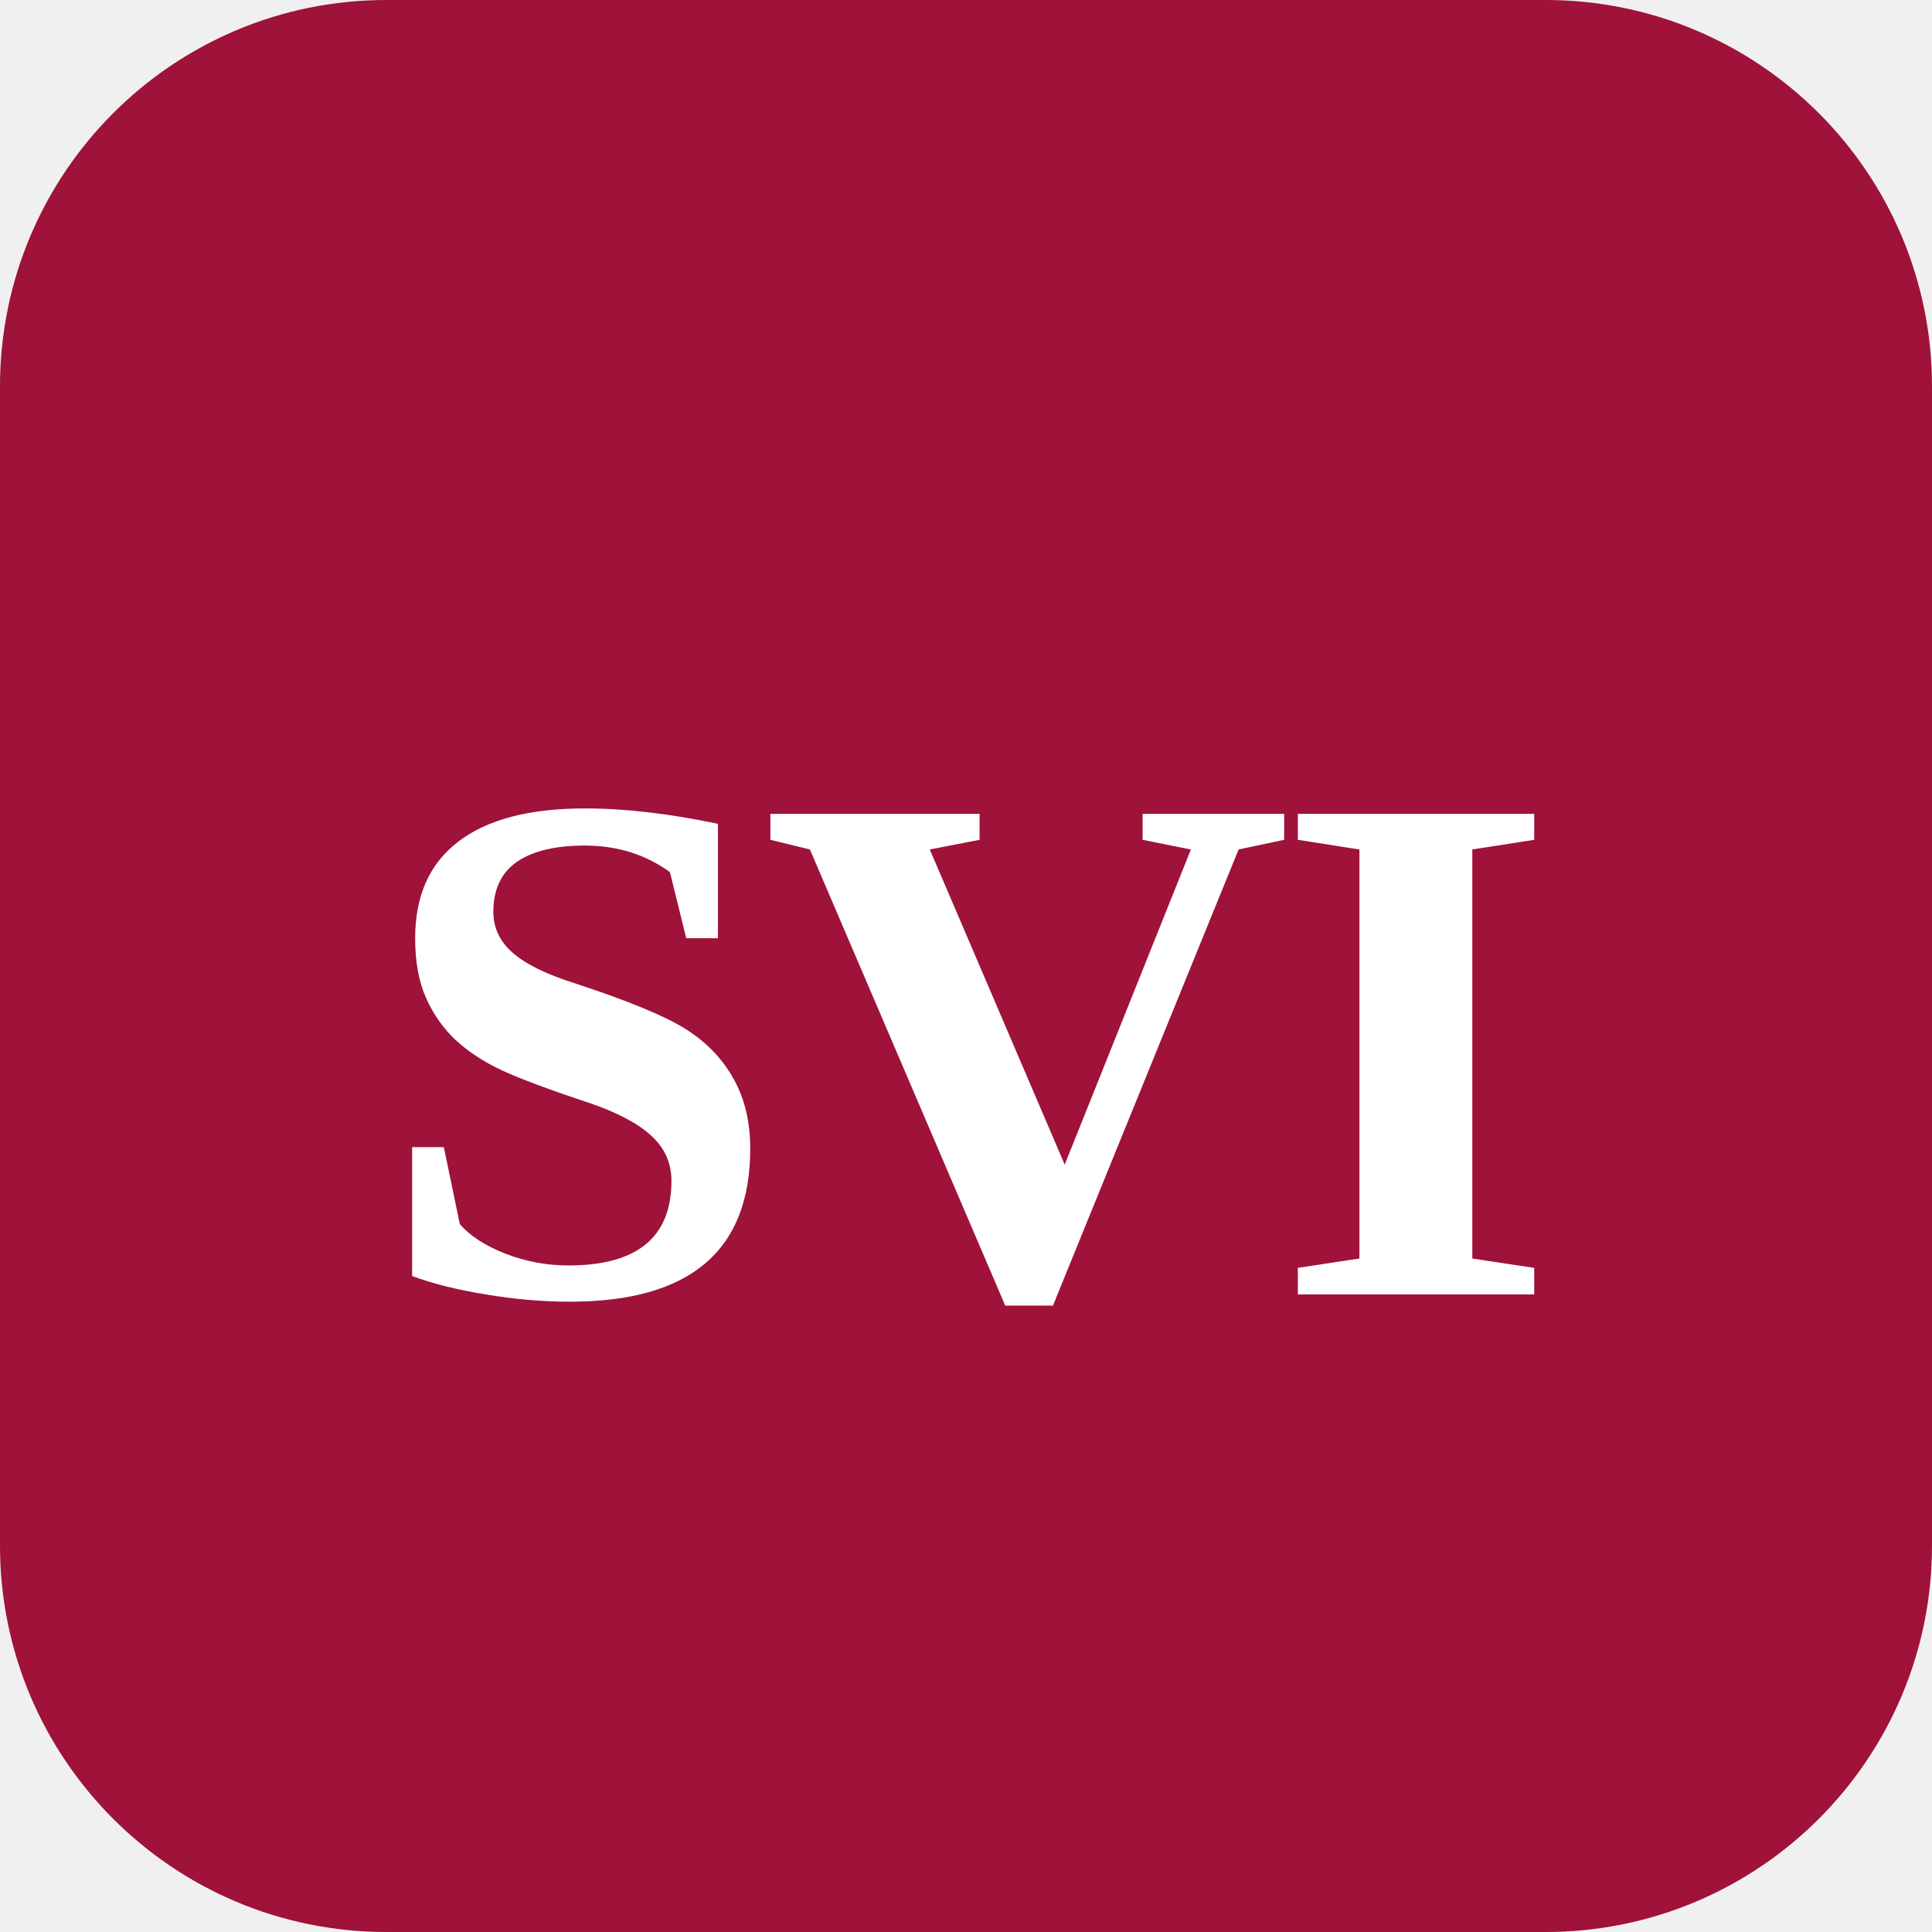
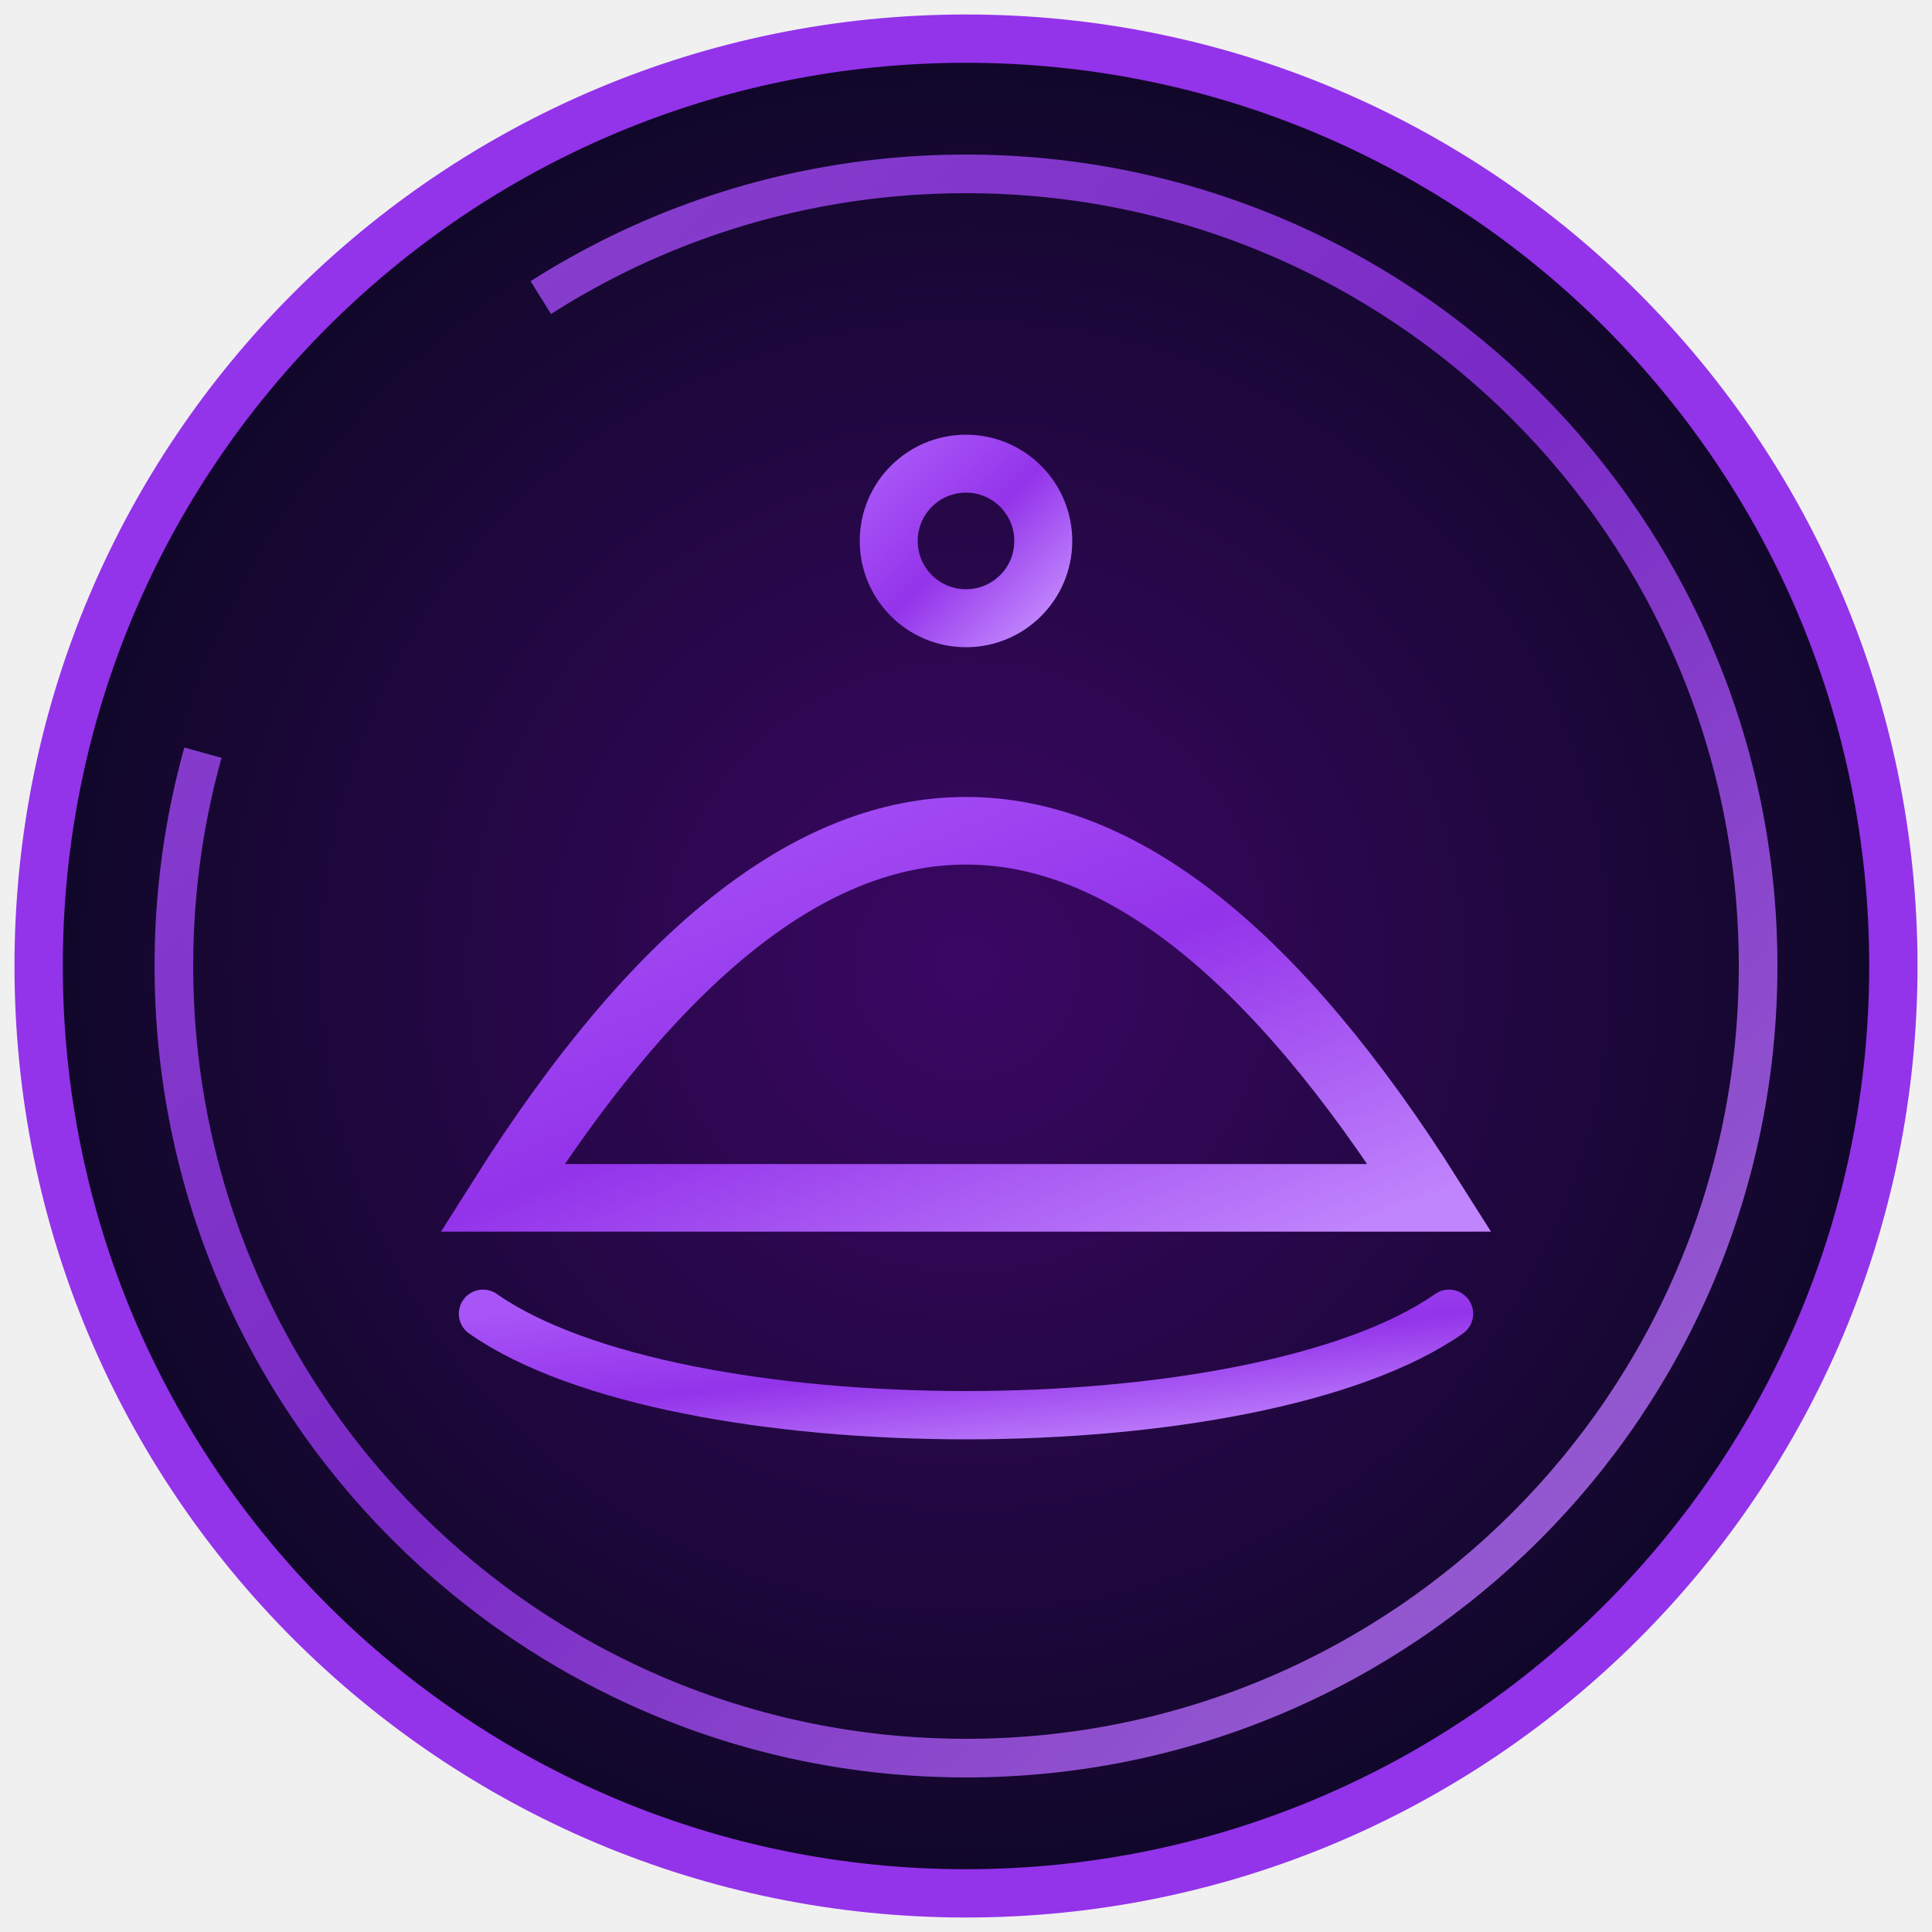
<svg xmlns="http://www.w3.org/2000/svg" viewBox="0 0 100 100" width="100" height="100">
-   <rect width="100" height="100" rx="20" ry="20" fill="#9f1239" />
-   <text x="50" y="67" font-family="Georgia, 'Times New Roman', serif" font-size="38" font-weight="700" fill="white" text-anchor="middle" letter-spacing="-1">SVI</text>
+   <defs>
+     <linearGradient id="swamiGrad" x1="0%" y1="0%" x2="100%" y2="100%">
+       <stop offset="0%" stop-color="#a855f7" />
+       <stop offset="50%" stop-color="#9333ea" />
+       <stop offset="100%" stop-color="#c084fc" />
+     </linearGradient>
+     <radialGradient id="bgGlow" cx="50%" cy="50%" r="50%">
+       <stop offset="0%" stop-color="#3b0764" />
+       <stop offset="100%" stop-color="#0f0728" />
+     </radialGradient>
+   </defs>
+   <circle cx="50" cy="50" r="48" fill="url(#bgGlow)" stroke="#9333ea" stroke-width="2.5" />
+   <circle cx="50" cy="50" r="41" fill="none" stroke="url(#swamiGrad)" stroke-width="2" stroke-dasharray="140 30" opacity="0.8" />
+   <path d="M26 62 Q50 24 74 62 Z" fill="none" stroke="url(#swamiGrad)" stroke-width="3.5" stroke-linecap="round" />
+   <circle cx="50" cy="28" r="4" fill="none" stroke="url(#swamiGrad)" stroke-width="3" />
+   <line x1="22" y1="68" x2="78" y2="68" stroke="url(#swamiGrad)" stroke-width="3.5" stroke-linecap="round" />
+   <path d="M25 68 C35 75 65 75 75 68" fill="none" stroke="url(#swamiGrad)" stroke-width="2.5" stroke-linecap="round" />
</svg>
